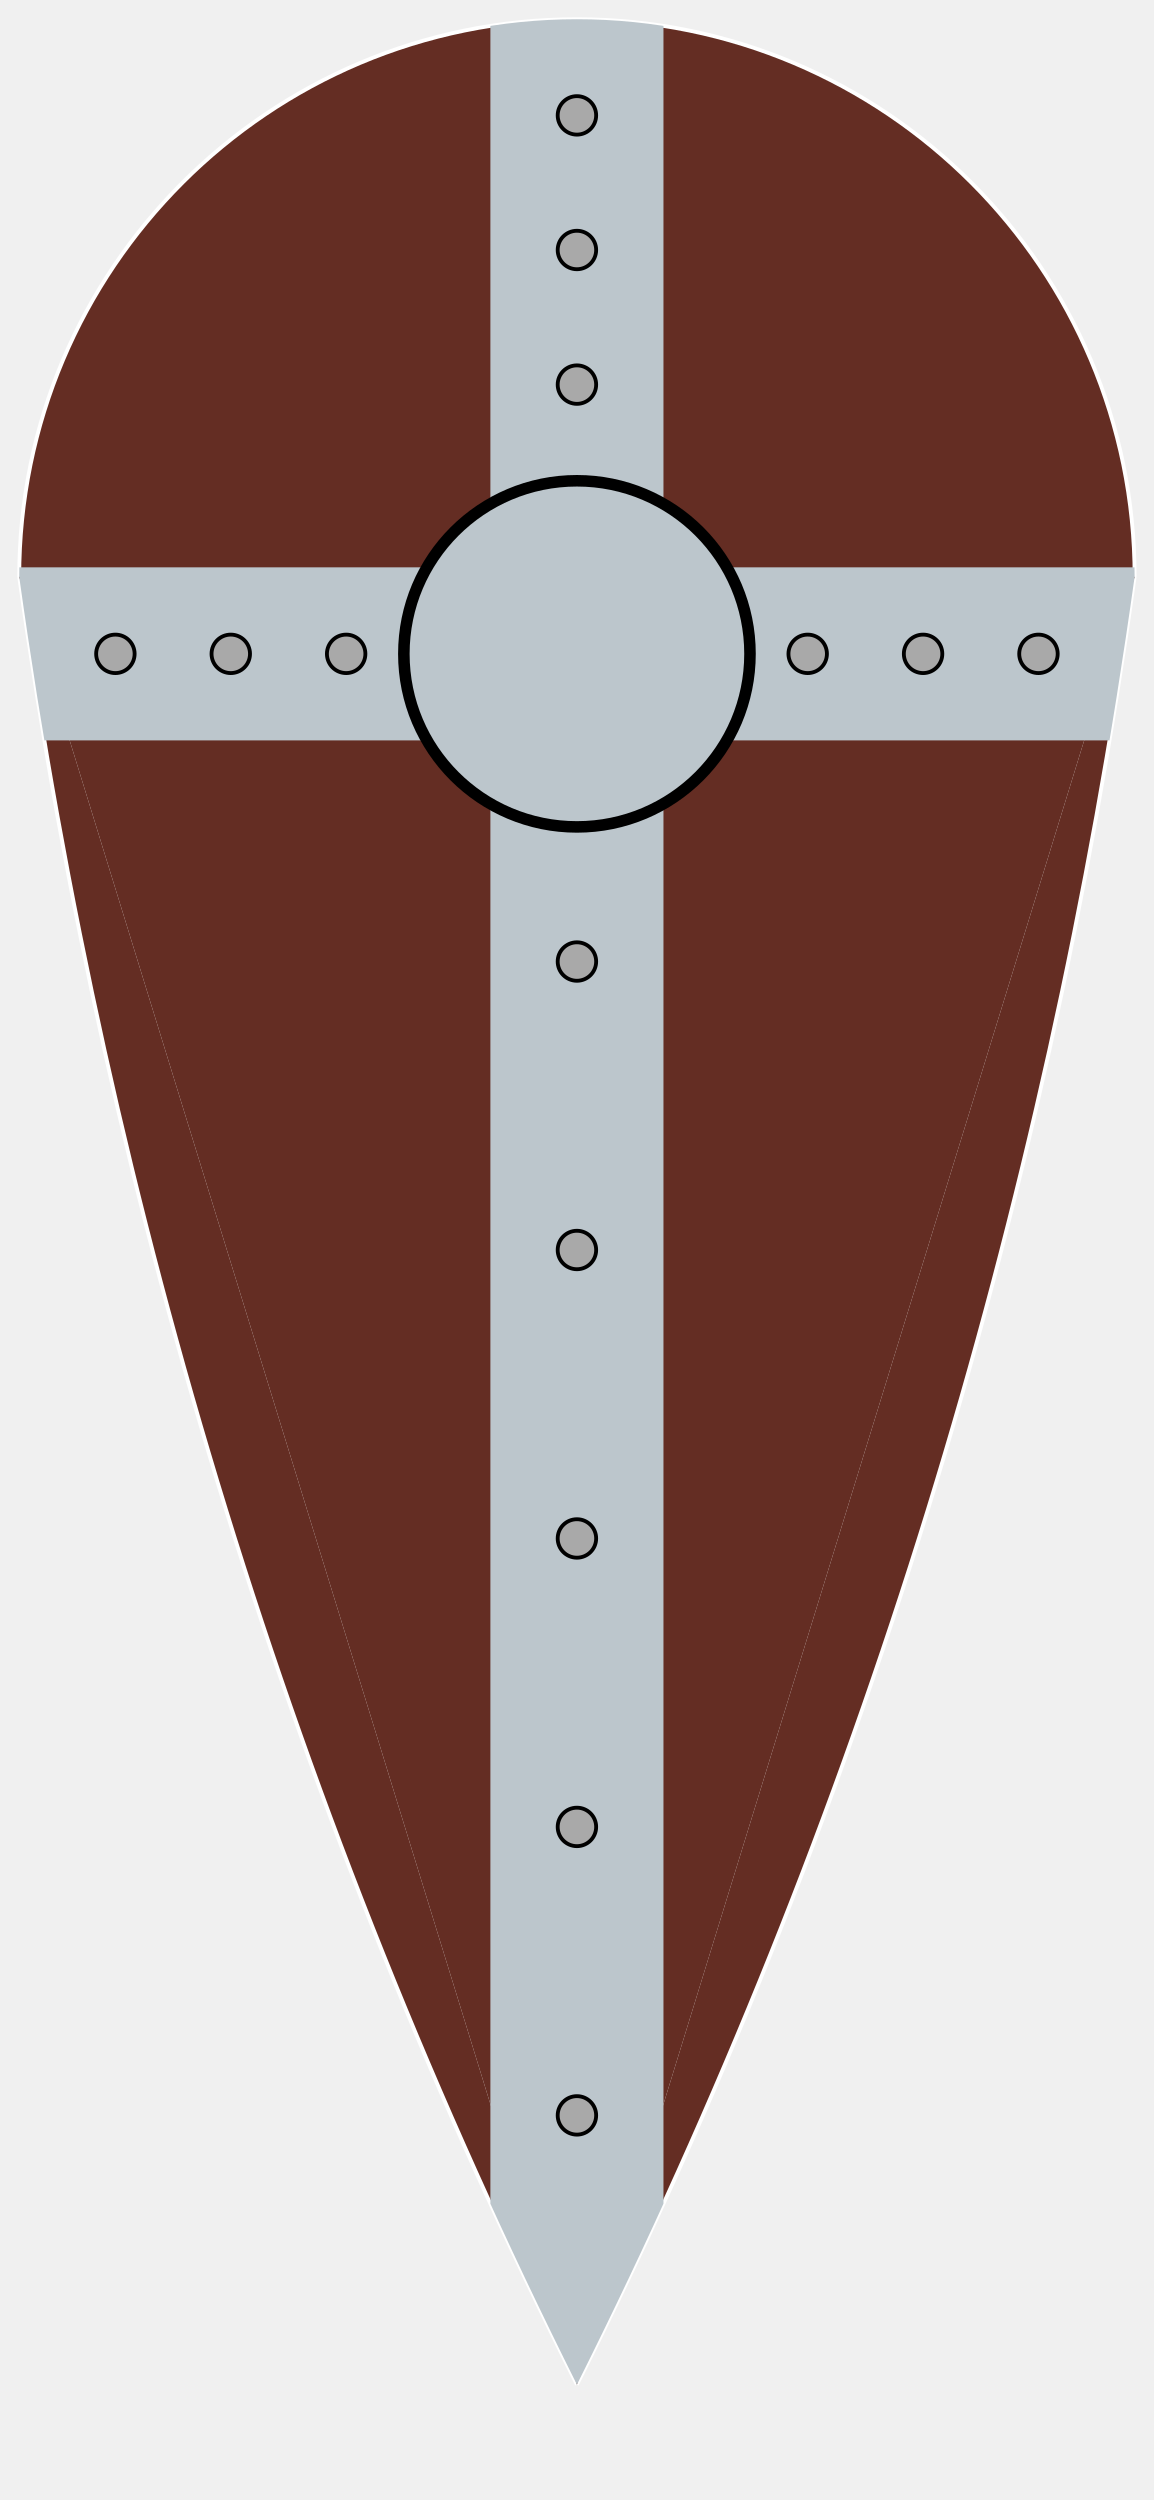
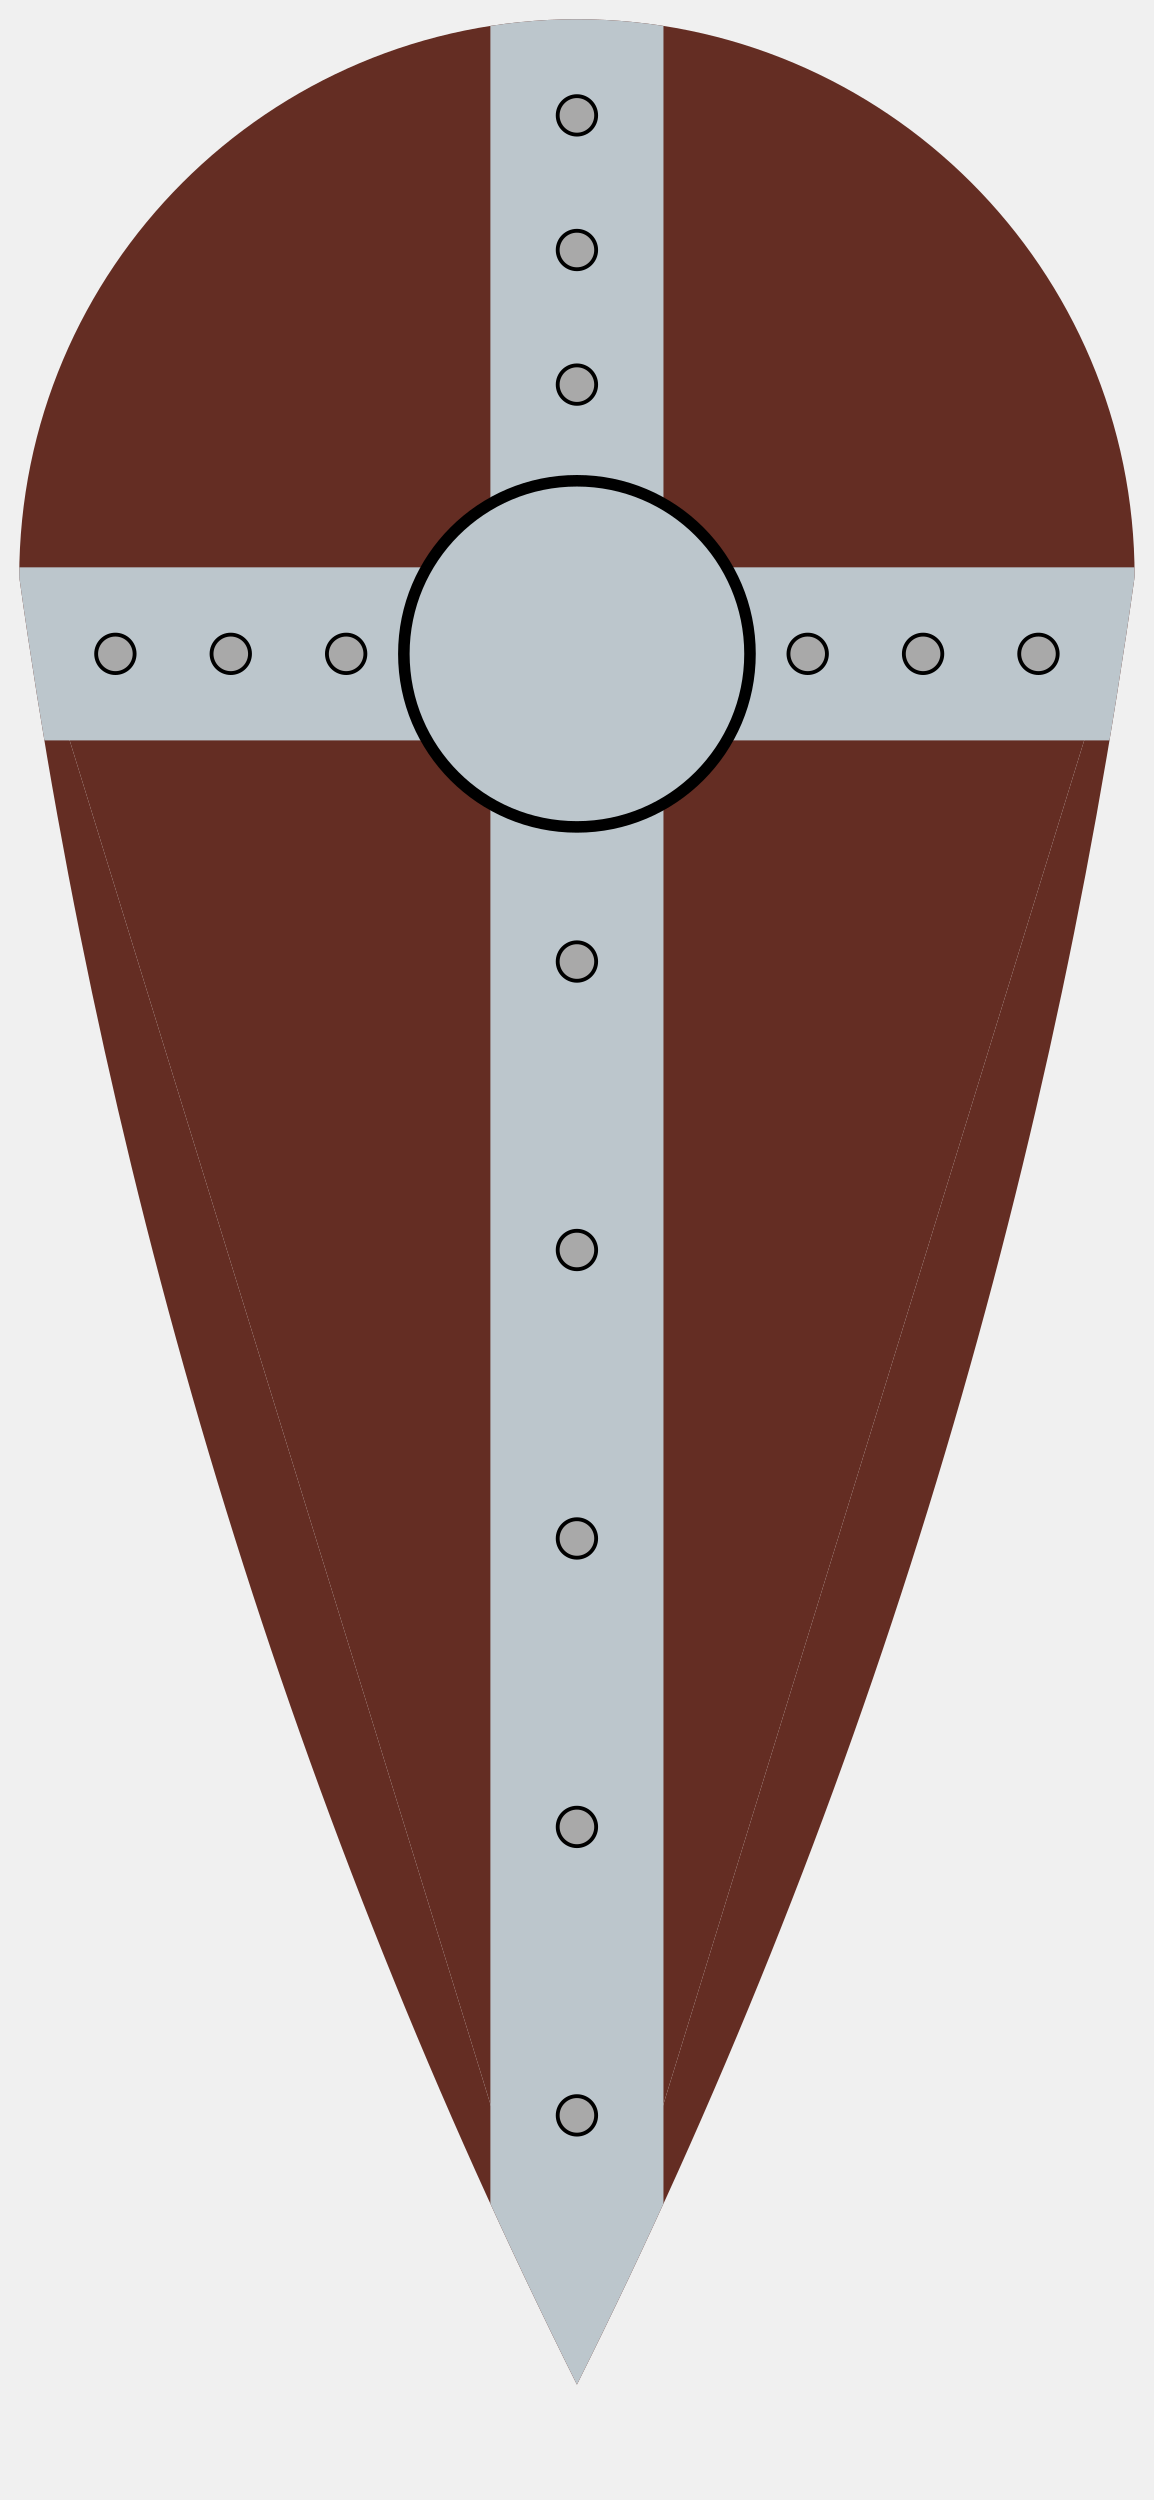
<svg xmlns="http://www.w3.org/2000/svg" xmlns:xlink="http://www.w3.org/1999/xlink" width="300" height="650">
  <defs>
+     <path id="path1" d="M 5,150 A 40,40 0 0 1 295,150" />
+     <path id="path2" d="M 5,150 Q 40, 400 150,620" />
+     <path id="path3" d="M 295,150 Q 260, 400 150,620" />
+     <polygon id="filler" points="5,150 295,150 150,620" />
    <clipPath id="shieldclip">
-       <path d="M 5,150 A 40,40 0 0 1 295,150" fill="none" />
-       <path d="M 5,150 Q 40, 400 150,620" fill="none" />
-       <path d="M 295,150 Q 260, 400 150,620" fill="none" />
-       <polygon points="5,150 295,150 150,620" fill="none" />
+       <use xlink:href="#path1" />
+       <use xlink:href="#path2" />
+       <use xlink:href="#path3" />
+       <use xlink:href="#filler" />
    </clipPath>
  </defs>
  <g id="shield" fill="rgb(100,45,35)">
-     <path d="M 5,150 A 40,40 0 0 1 295,150" stroke="white" />
-     <path d="M 5,150 Q 40, 400 150,620" stroke="white" />
-     <path d="M 295,150 Q 260, 400 150,620" stroke="white" />
-     <polygon points="5,150 295,150 150,620" />
+     <use xlink:href="#path1" />
+     <use xlink:href="#path2" />
+     <use xlink:href="#path3" />
+     <use xlink:href="#filler" />
  </g>
  <defs>
    <line id="vertical" x1="150" y1="0" x2="150" y2="620" stroke="#BCC6CC" stroke-width="45" stroke-linecap="round" />
    <line id="horizontal" x1="5" y1="170" x2="300" y2="170" stroke="#BCC6CC " stroke-width="45" stroke-linecap="round" />
  </defs>
  <use xlink:href="#vertical" clip-path="url(#shieldclip)" />
  <use xlink:href="#horizontal" clip-path="url(#shieldclip)" />
  <circle id="centerpiece" cx="150" cy="170" r="45" fill="#BCC6CC" stroke="black" stroke-width="3" />
  <defs id="bolts">
    <circle id="bolt" r="5" fill="darkgrey" stroke="black" />
  </defs>
  <use x="150" y="30" xlink:href="#bolt" fill="black" />
  <use x="150" y="65" xlink:href="#bolt" fill="black" />
  <use x="150" y="100" xlink:href="#bolt" fill="black" />
  <use x="30" y="170" xlink:href="#bolt" fill="black" />
  <use x="60" y="170" xlink:href="#bolt" fill="black" />
  <use x="90" y="170" xlink:href="#bolt" fill="black" />
  <use x="210" y="170" xlink:href="#bolt" fill="black" />
  <use x="240" y="170" xlink:href="#bolt" fill="black" />
  <use x="270" y="170" xlink:href="#bolt" fill="black" />
  <use x="150" y="250" xlink:href="#bolt" fill="black" />
  <use x="150" y="325" xlink:href="#bolt" fill="black" />
  <use x="150" y="400" xlink:href="#bolt" fill="black" />
  <use x="150" y="475" xlink:href="#bolt" fill="black" />
  <use x="150" y="550" xlink:href="#bolt" fill="black" />
</svg>
